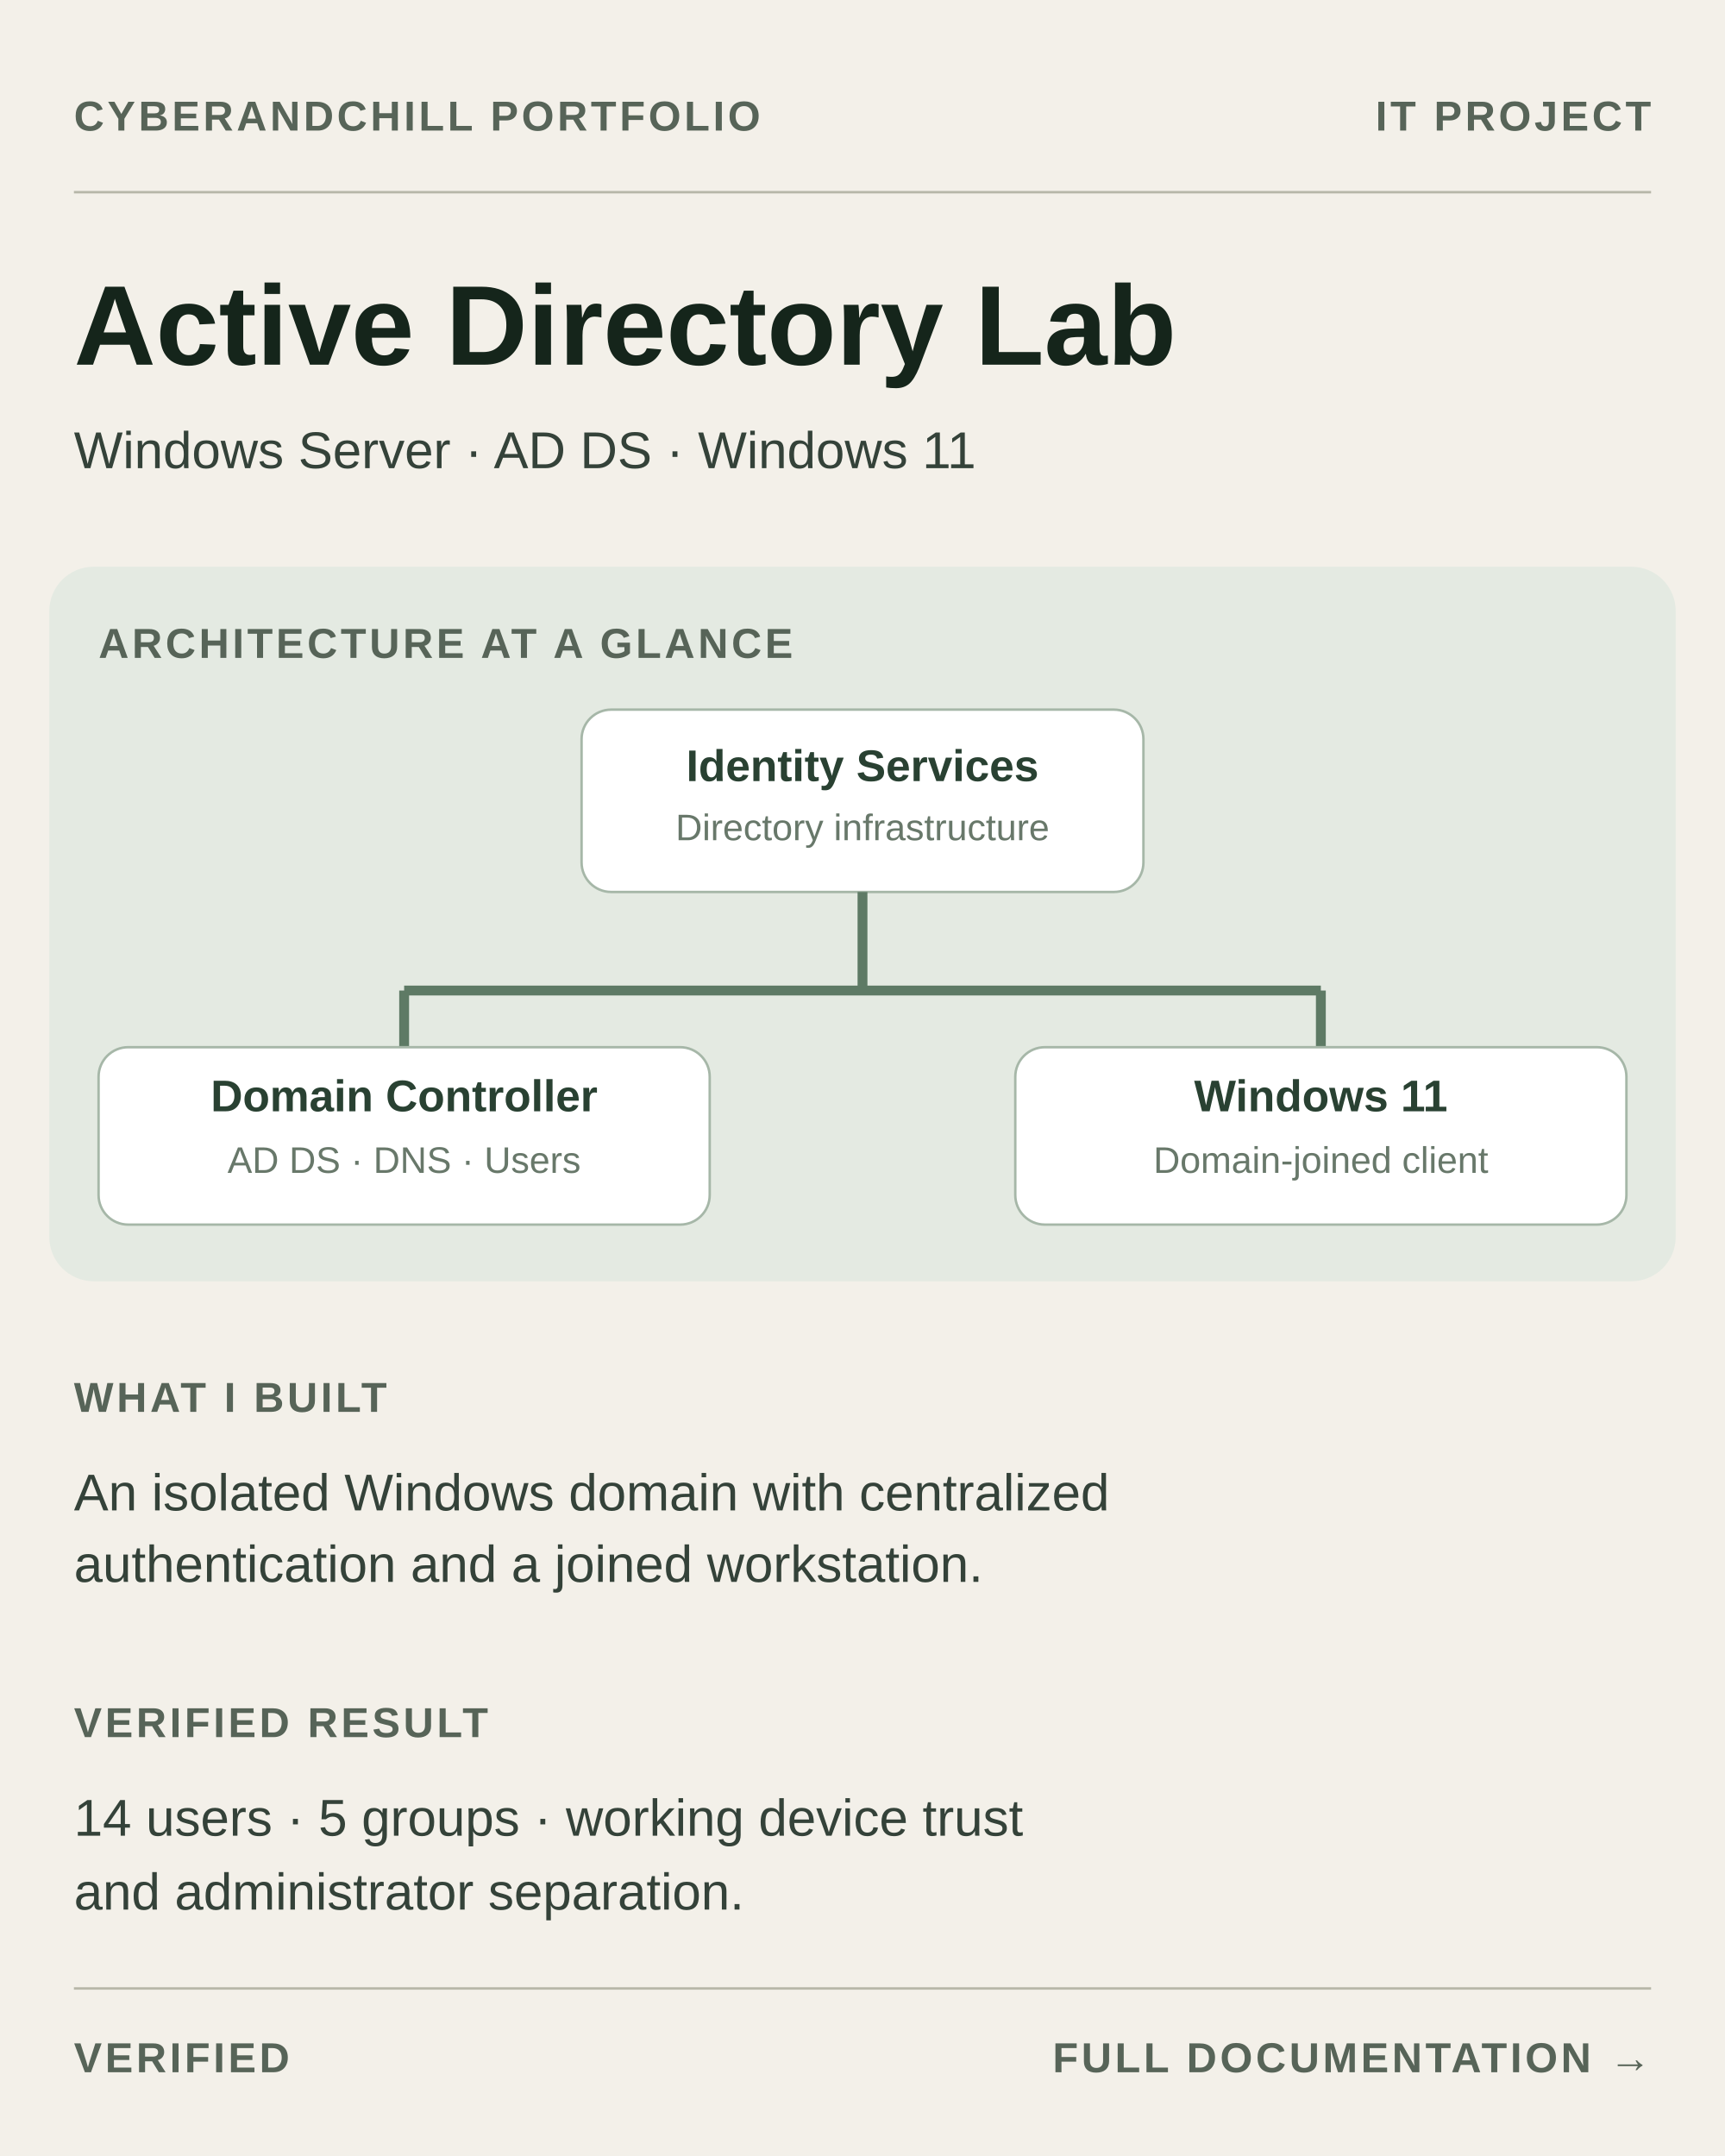
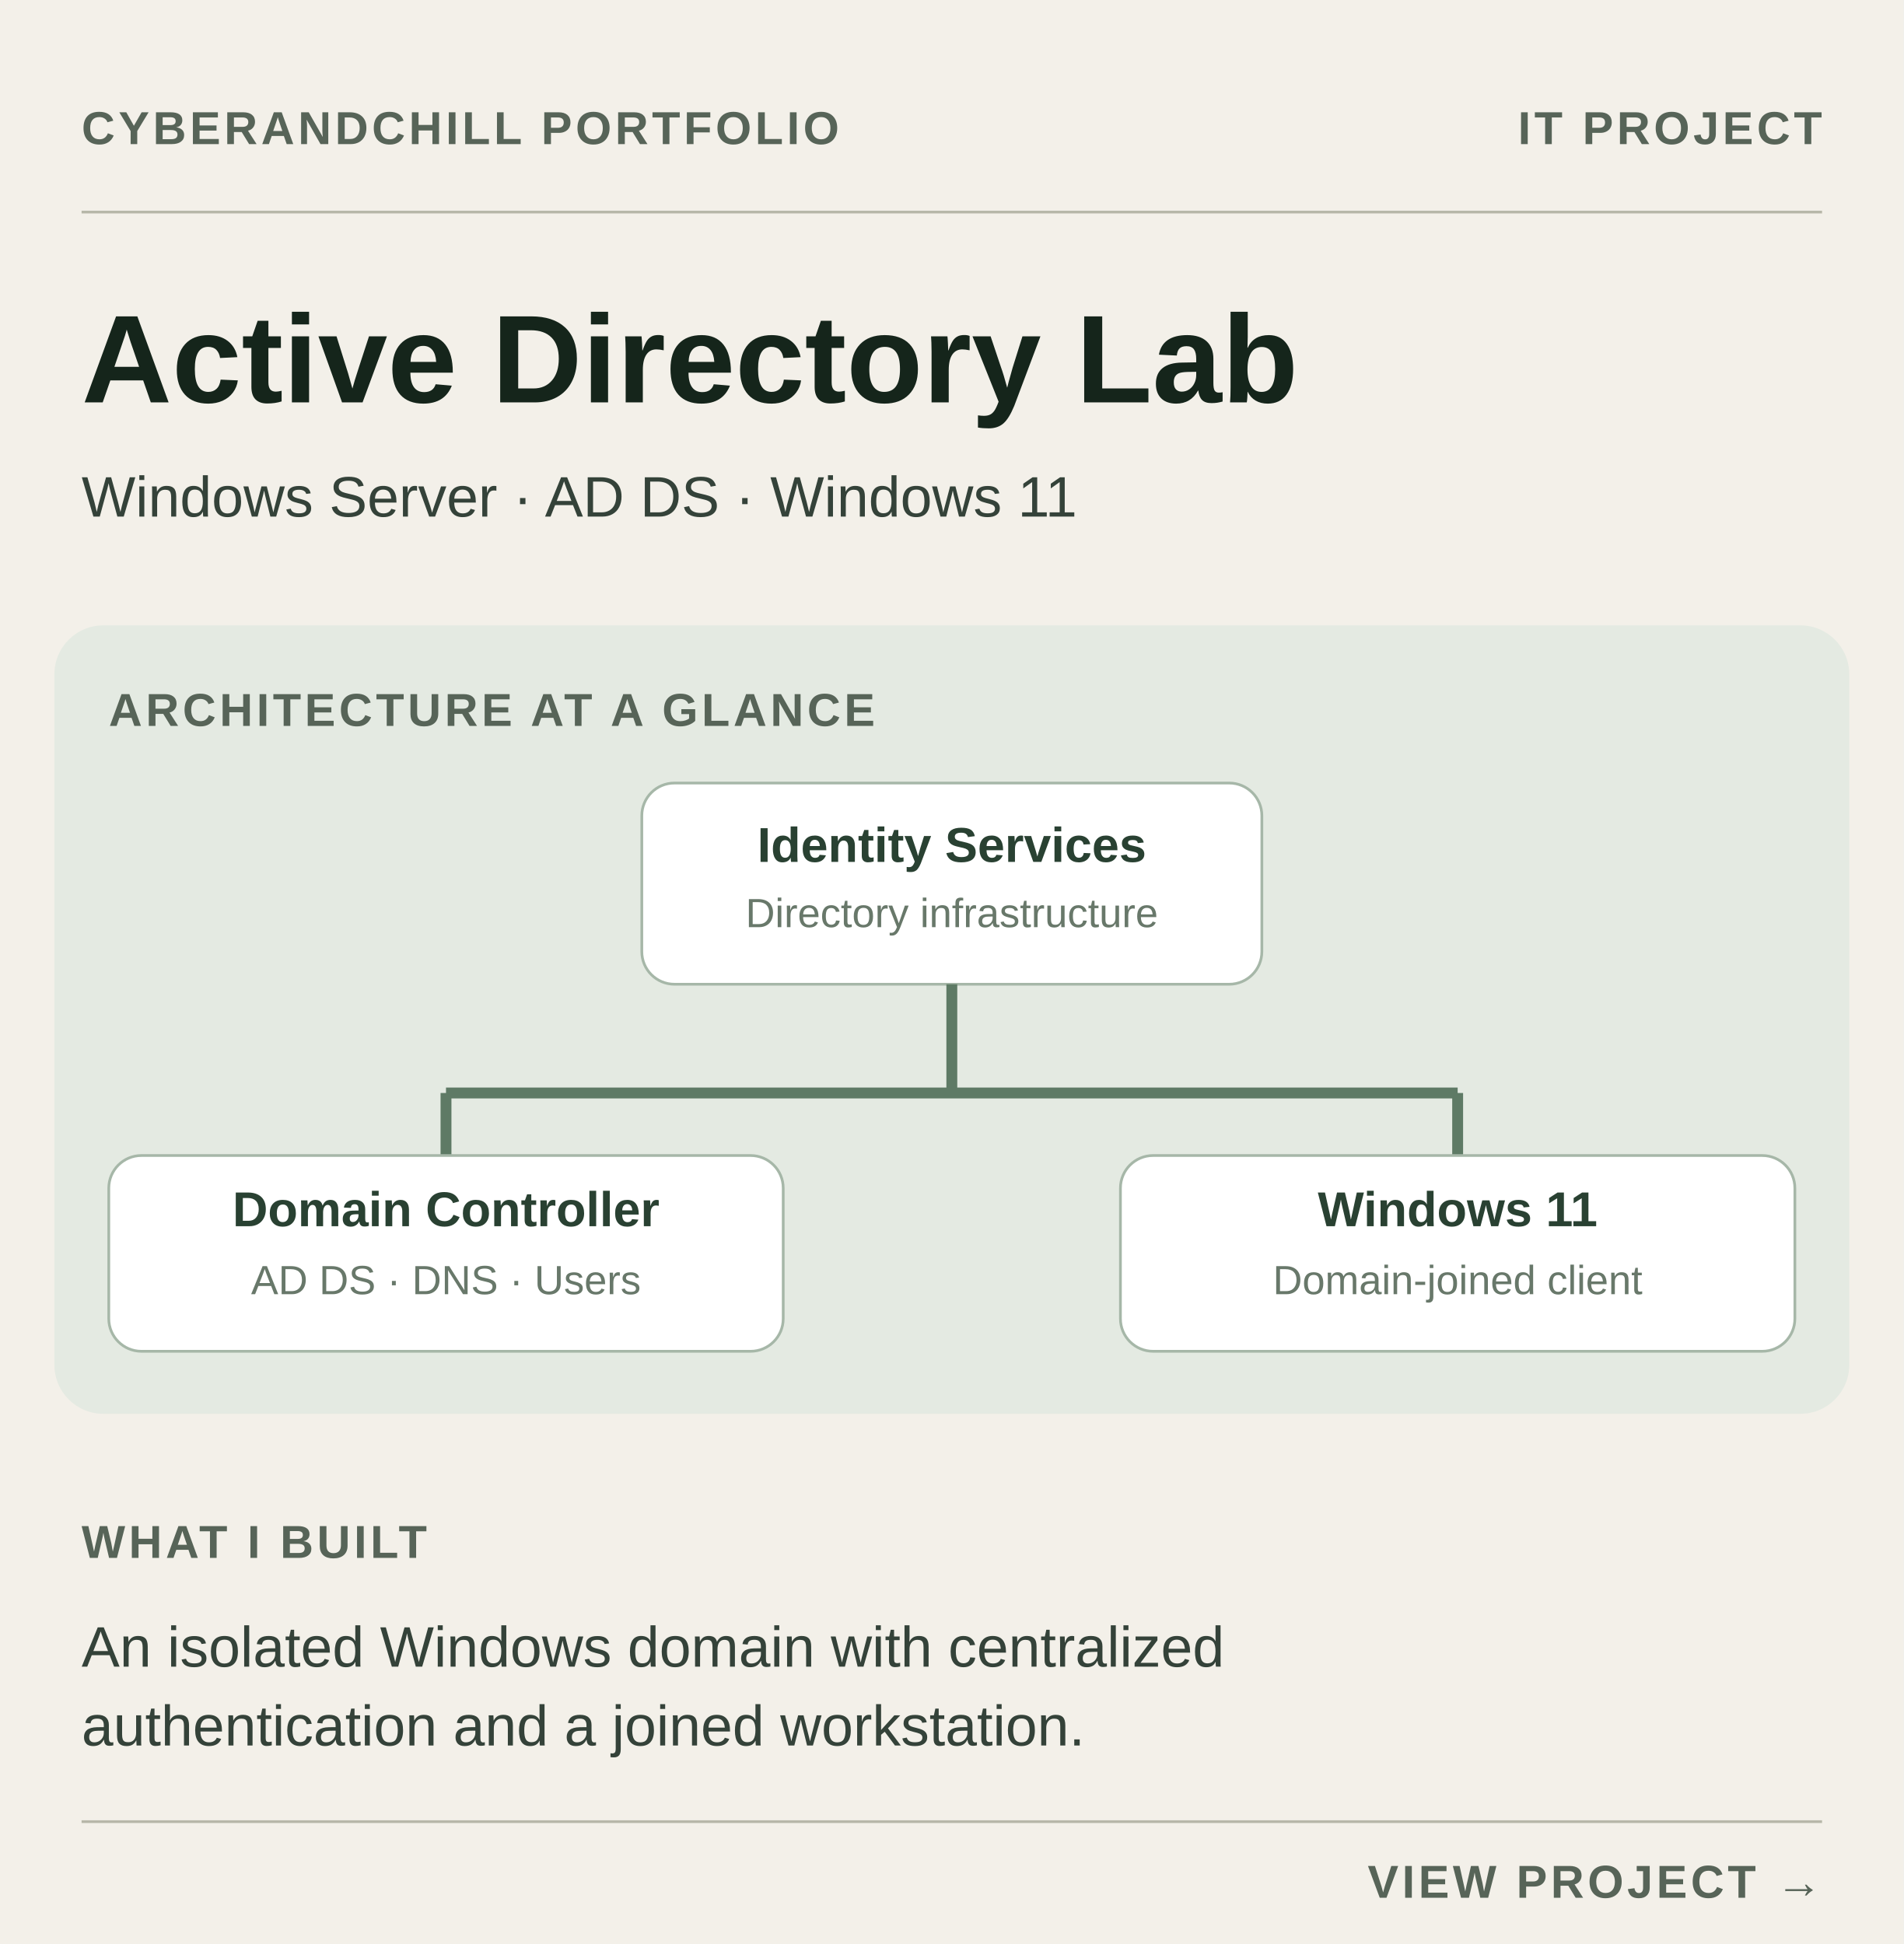
- <svg xmlns="http://www.w3.org/2000/svg" width="700" height="875" viewBox="0 0 700 875">
+ <svg xmlns="http://www.w3.org/2000/svg" width="700" height="715" viewBox="0 0 700 715">
  <style>text{font-family:Arial,sans-serif}.label{font-size:17px;letter-spacing:1.3px;fill:#576458;font-weight:bold}.title{font-size:46px;fill:#15251b;font-weight:bold}.body{font-size:21px;fill:#344239}.node{font-size:18px;font-weight:bold;fill:#294132;text-anchor:middle}.tiny{font-size:15px;fill:#68786a;text-anchor:middle}</style>
-   <rect width="700" height="875" fill="#f3f0e9" />
+   <rect width="700" height="715" fill="#f3f0e9" />
  <text x="30" y="53" class="label">CYBERANDCHILL PORTFOLIO</text>
  <text x="670" y="53" text-anchor="end" class="label">IT PROJECT</text>
  <path d="M30 78 H670" stroke="#b7b7a9" />
  <text x="30" y="148" class="title">Active Directory Lab</text>
  <text x="30" y="190" class="body">Windows Server · AD DS · Windows 11</text>
  <rect x="20" y="230" width="660" height="290" rx="18" fill="#e4eae2" />
  <text x="40" y="267" class="label">ARCHITECTURE AT A GLANCE</text>
  <rect x="236" y="288" width="228" height="74" rx="12" fill="white" stroke="#a6b7a8" />
  <text x="350" y="317" class="node">Identity Services</text>
  <text x="350" y="341" class="tiny">Directory infrastructure</text>
  <path d="M350 362 V402 M164 402 H536 M164 402 V425 M536 402 V425" stroke="#5e7a65" stroke-width="4" fill="none" />
  <rect x="40" y="425" width="248" height="72" rx="12" fill="white" stroke="#a6b7a8" />
  <text x="164" y="451" class="node">Domain Controller</text>
  <text x="164" y="476" class="tiny">AD DS · DNS · Users</text>
  <rect x="412" y="425" width="248" height="72" rx="12" fill="white" stroke="#a6b7a8" />
  <text x="536" y="451" class="node">Windows 11</text>
  <text x="536" y="476" class="tiny">Domain-joined client</text>
  <text x="30" y="573" class="label">WHAT I BUILT</text>
  <text x="30" y="613" class="body">An isolated Windows domain with centralized</text>
  <text x="30" y="642" class="body">authentication and a joined workstation.</text>
-   <text x="30" y="705" class="label">VERIFIED RESULT</text>
-   <text x="30" y="745" class="body">14 users · 5 groups · working device trust</text>
-   <text x="30" y="775" class="body">and administrator separation.</text>
-   <path d="M30 807 H670" stroke="#b7b7a9" />
-   <text x="30" y="841" class="label">VERIFIED</text>
-   <text x="670" y="841" text-anchor="end" class="label">FULL DOCUMENTATION →</text>
+   <path d="M30 670 H670" stroke="#b7b7a9" />
+   <text x="670" y="698" text-anchor="end" class="label">VIEW PROJECT →</text>
</svg>
